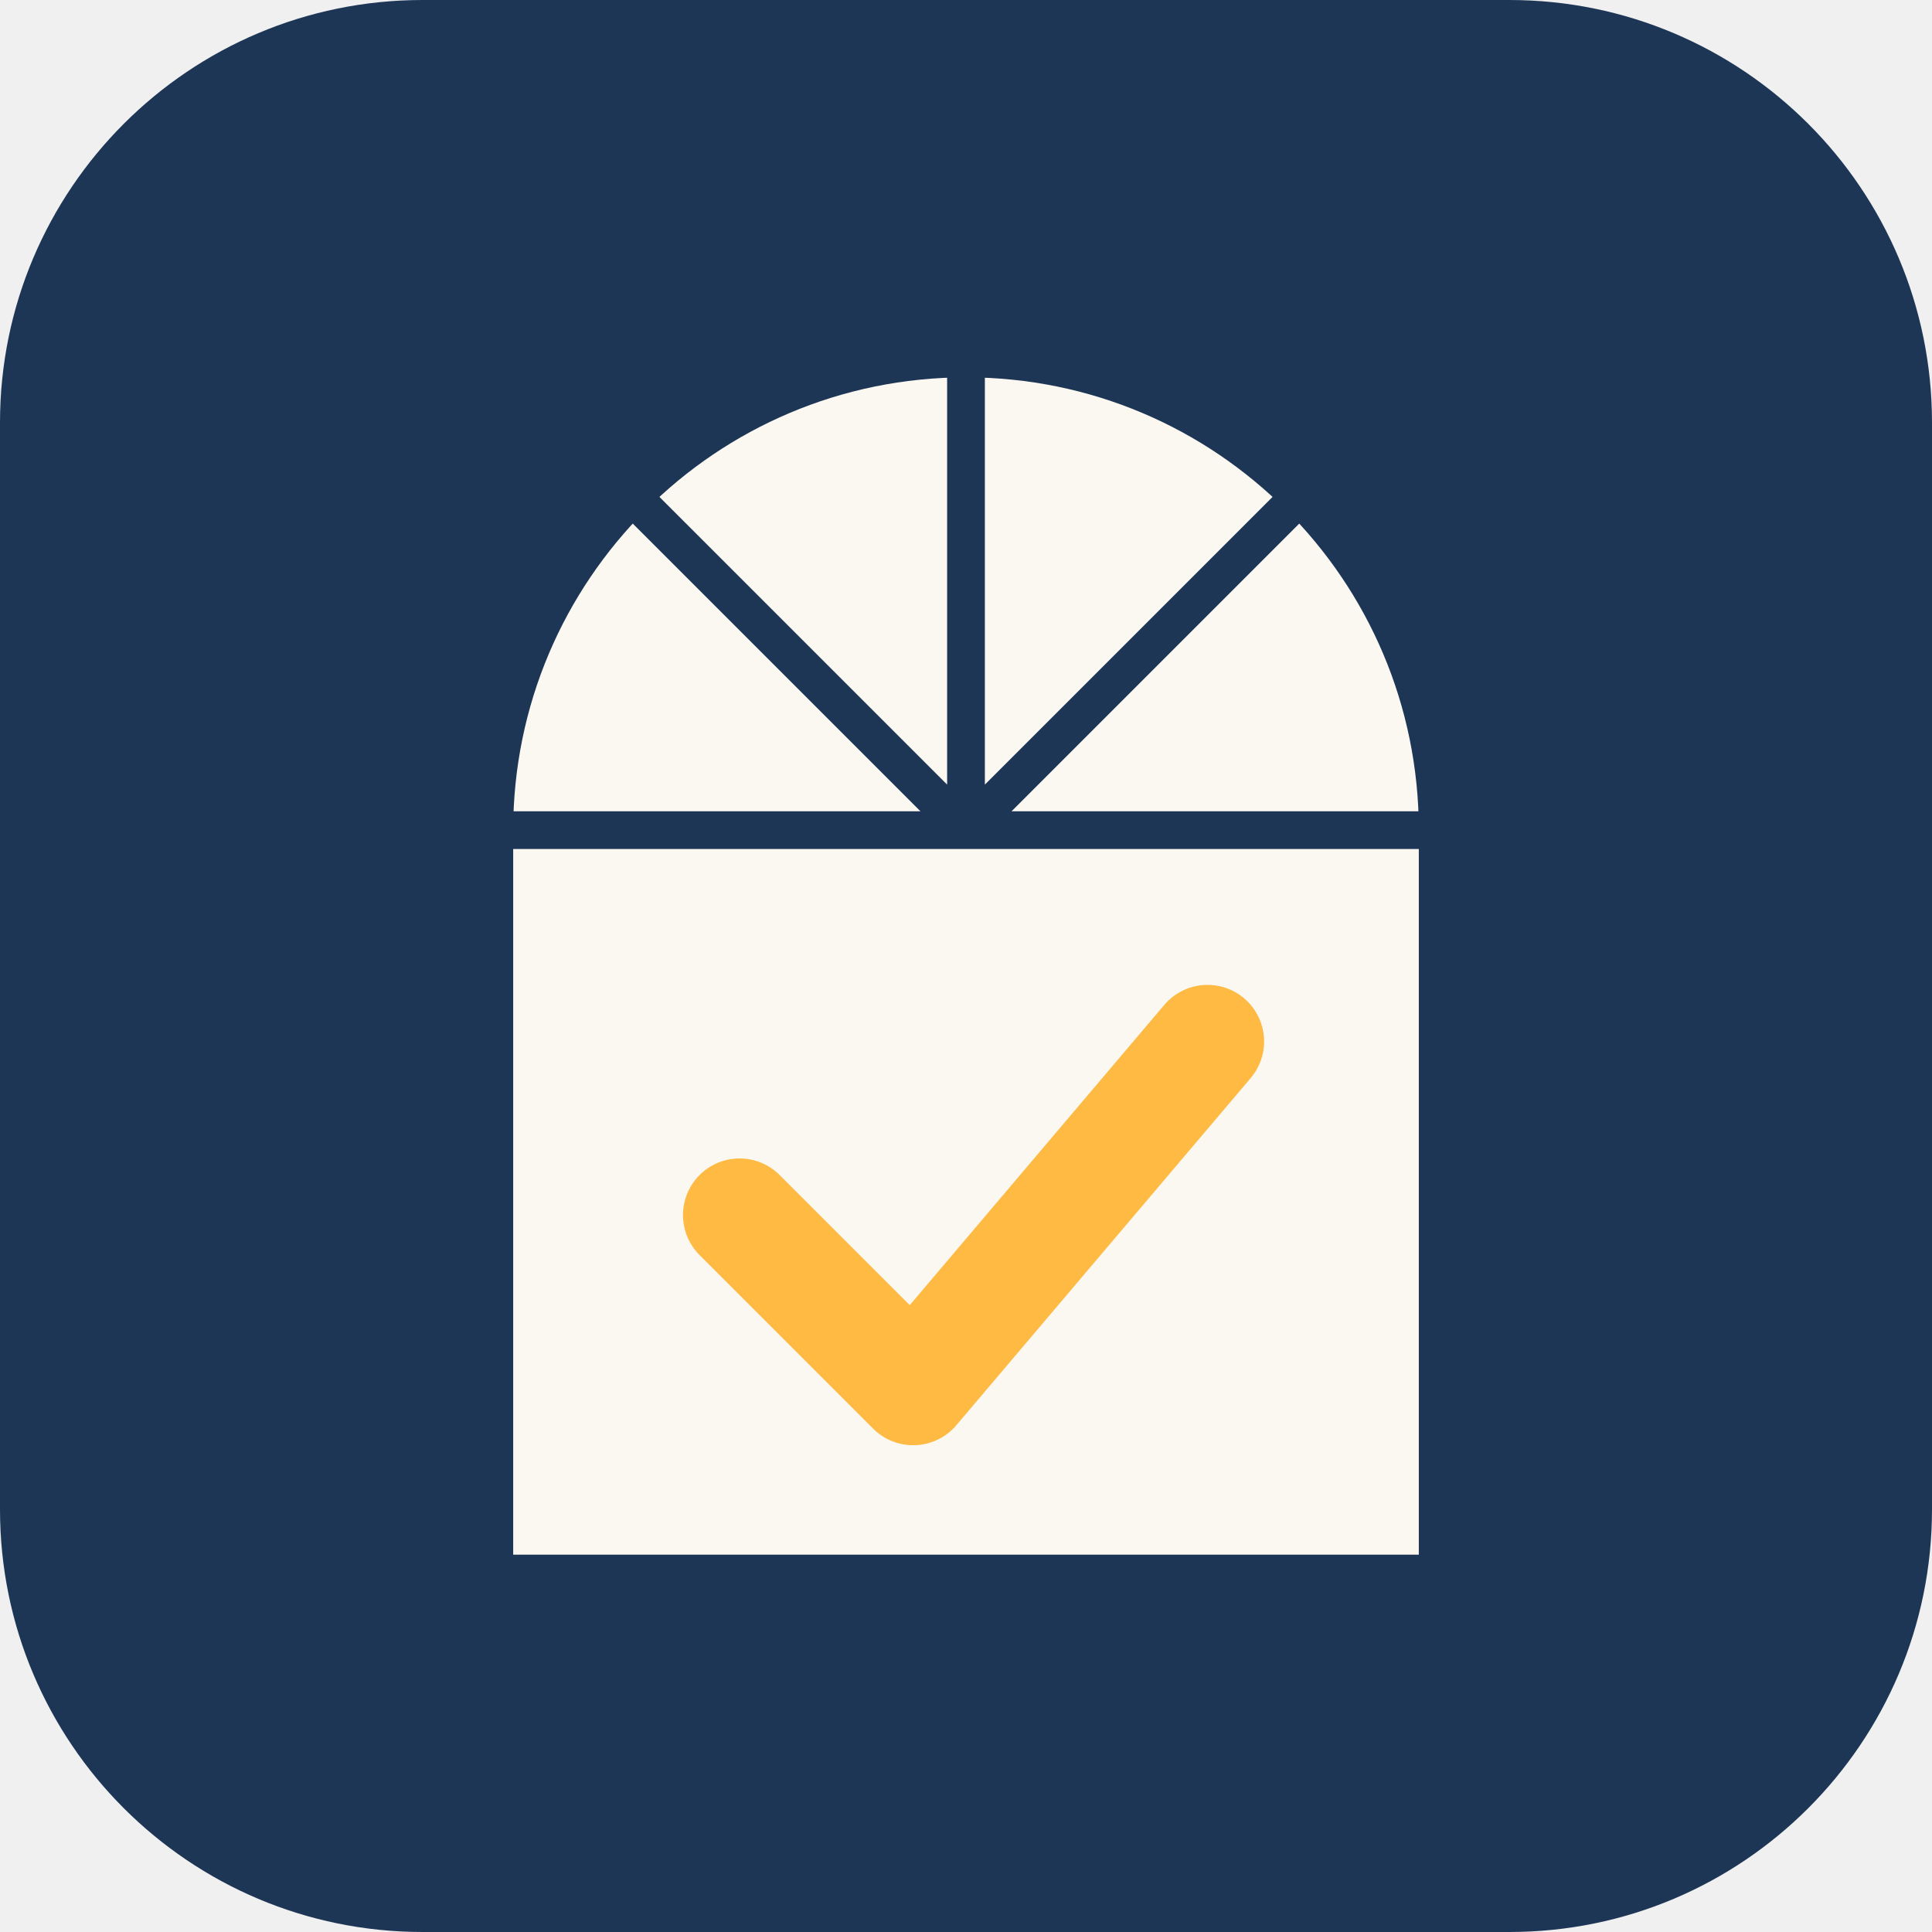
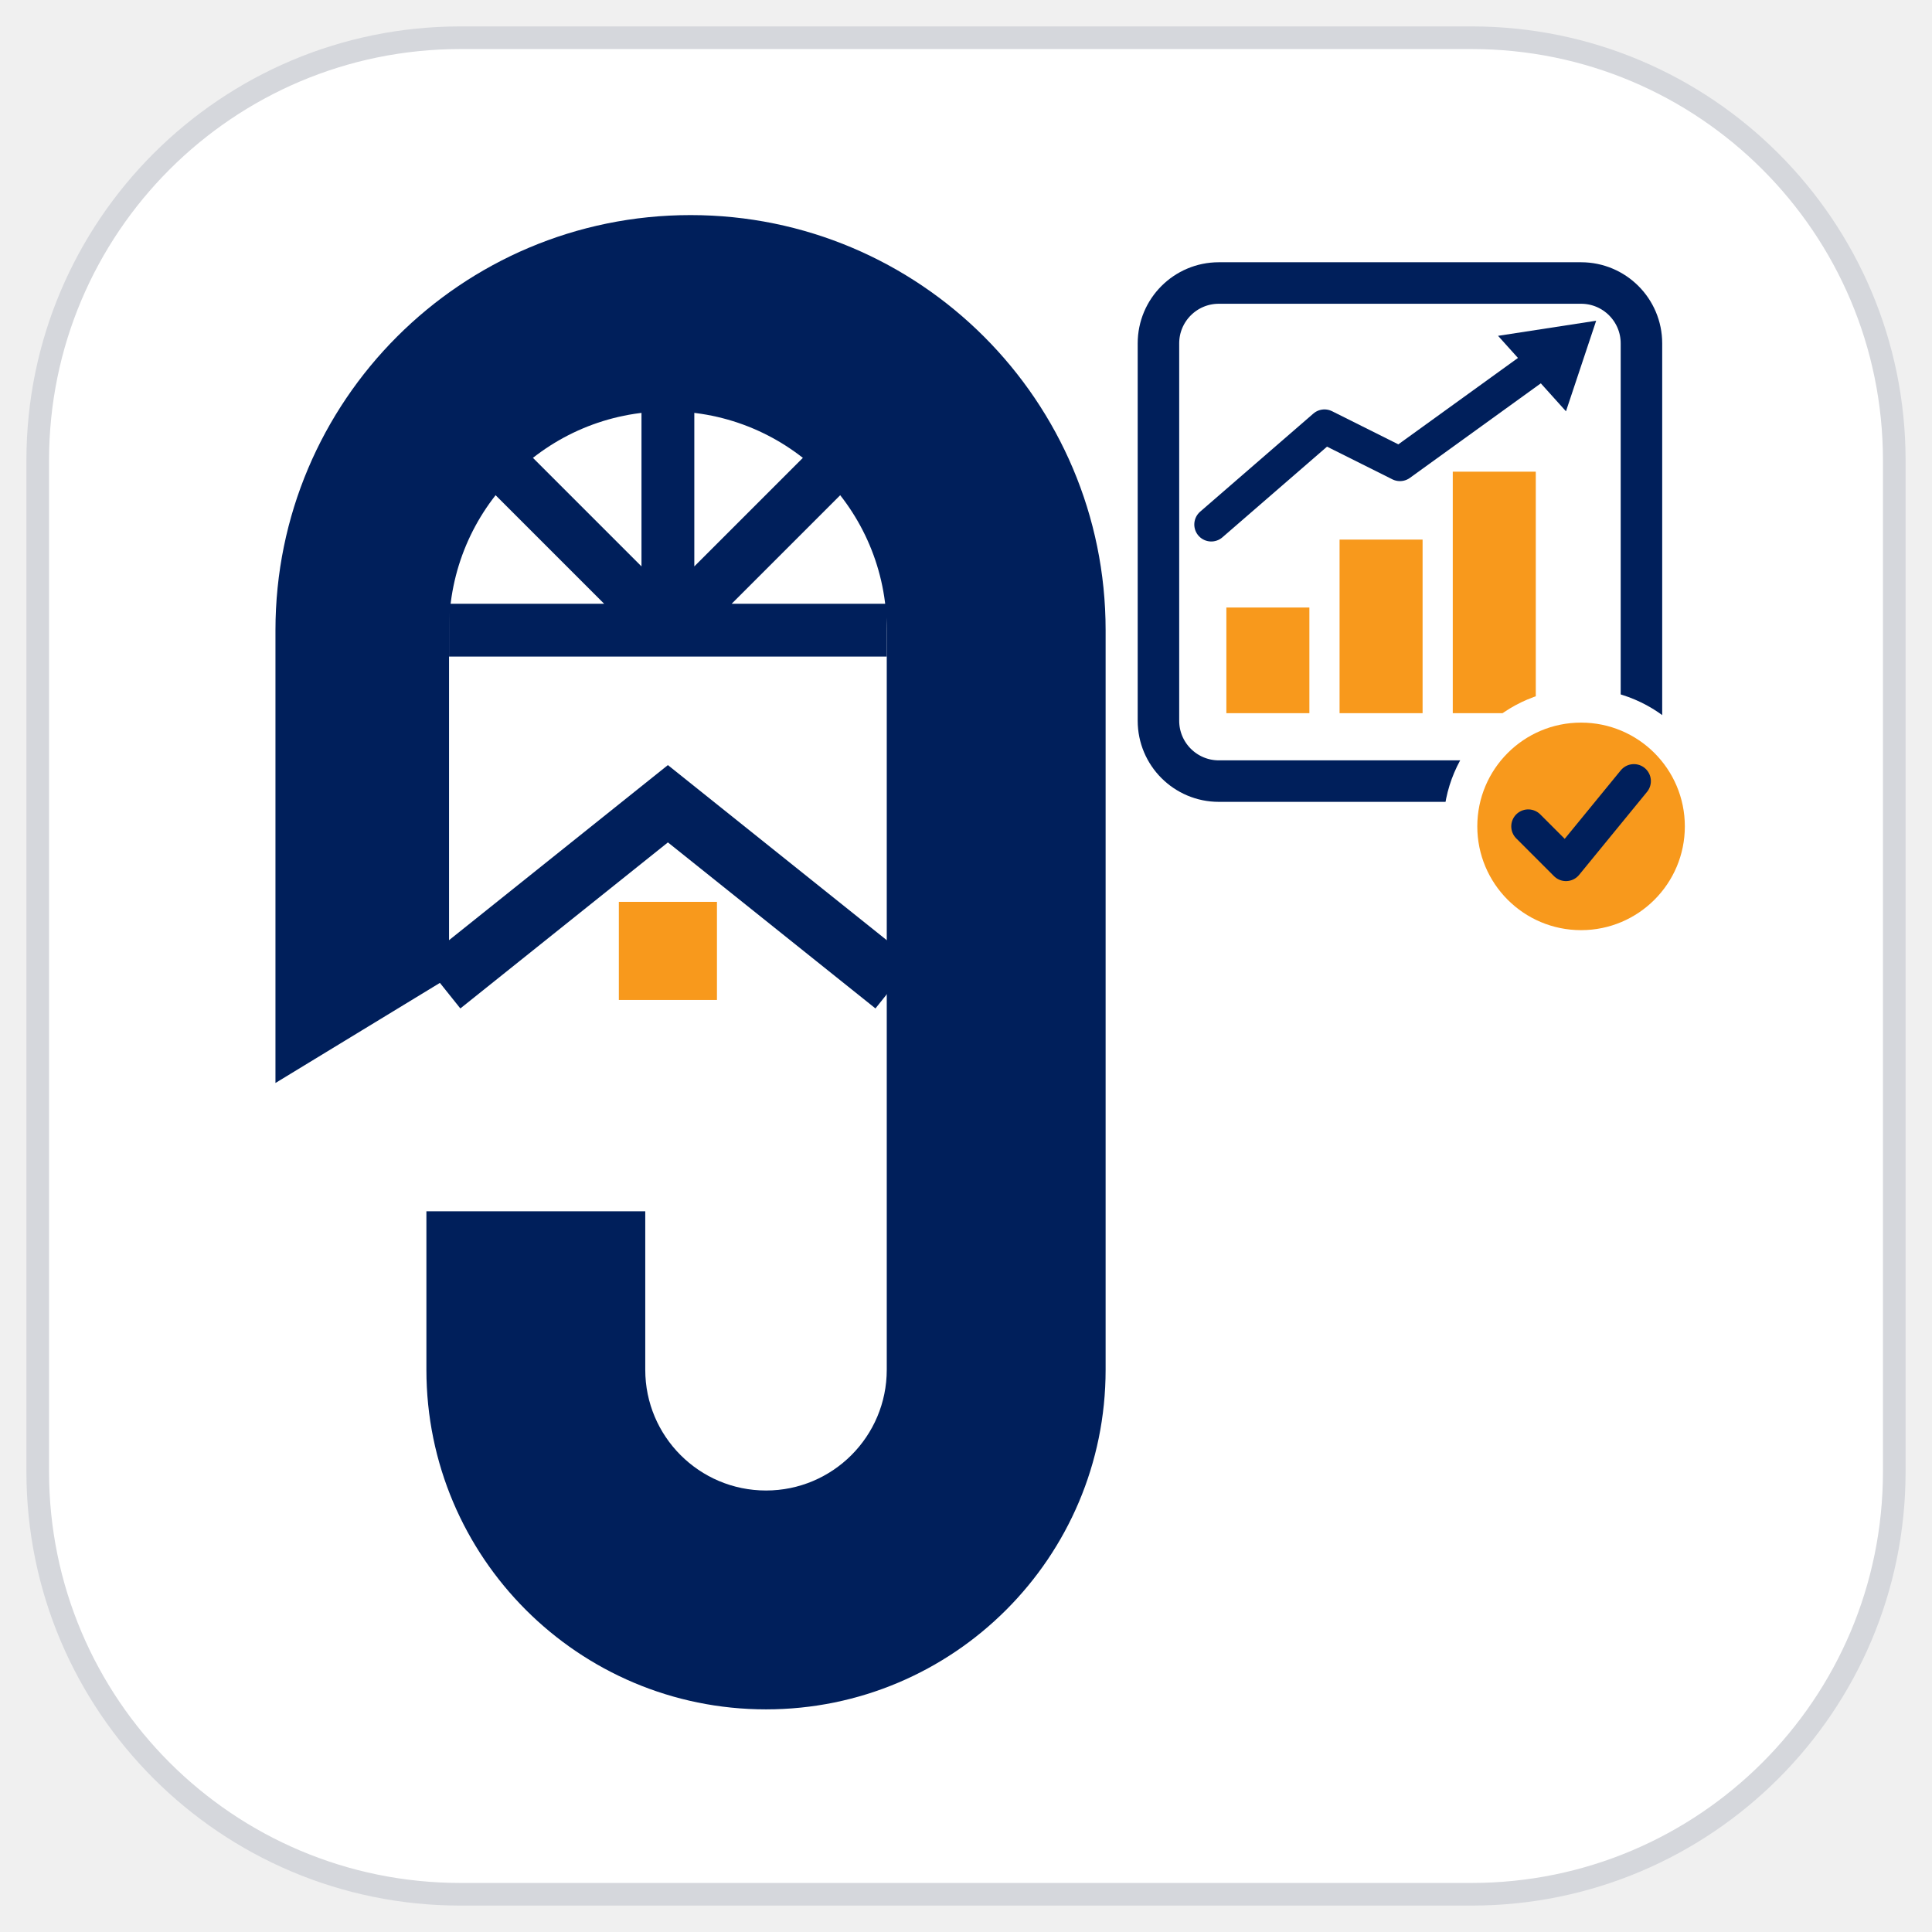
<svg xmlns="http://www.w3.org/2000/svg" viewBox="0 0 512 512" width="512" height="512">
-   <rect width="512" height="512" rx="112" fill="#1E3656" />
-   <path d="M136 412V220a120 120 0 0 1 240 0v192z" fill="#FBF8F1" />
-   <g stroke="#1E3656" stroke-width="10" stroke-linecap="round" fill="none">
-     <path d="M136 220h240M256 100v120M171 135l85 85M341 135l-85 85" />
+   <rect x="10" y="10" width="492" height="492" rx="112" fill="#FFFFFF" stroke="#D5D7DC" stroke-width="6" />
+   <g transform="translate(-27 -9)">
+     <path d="M100 296V176A110 110 0 0 1 320 176V372A90 90 0 0 1 140 372V330H198V372A32 32 0 0 0 262 372V176A58 58 0 0 0 146 176V268Z" fill="#001F5B" />
+     <path d="M204 176L251 129M204 176V110M204 176L157 129M146 176H262" stroke="#001F5B" stroke-width="14" fill="none" />
+     <path d="M144 270L204 222L264 270" stroke="#001F5B" stroke-width="16" fill="none" stroke-linejoin="miter" />
+     <rect x="191" y="248" width="26" height="26" fill="#F8991C" />
+     <g transform="translate(6 0)">
+       <rect x="328" y="84" width="128" height="132" rx="16" fill="#FFFFFF" stroke="#001F5B" stroke-width="11" />
+       <rect x="346" y="170" width="22" height="28" fill="#F8991C" />
+       <rect x="376" y="152" width="22" height="46" fill="#F8991C" />
+       <rect x="406" y="134" width="22" height="64" fill="#F8991C" />
+       <path d="M342 148L372 122L392 132L428 106" stroke="#001F5B" stroke-width="9" fill="none" stroke-linecap="round" stroke-linejoin="round" />
+       <path d="M444 94L418 98L436 118Z" fill="#001F5B" />
+       <circle cx="440" cy="228" r="32" fill="#F8991C" stroke="#FFFFFF" stroke-width="9" />
+       <path d="M426 228L436 238L454 216" stroke="#001F5B" stroke-width="9" fill="none" stroke-linecap="round" stroke-linejoin="round" />
+     </g>
  </g>
-   <path d="M196 322l46 46 78-92" fill="none" stroke="#FEBA42" stroke-width="30" stroke-linecap="round" stroke-linejoin="round" />
</svg>
